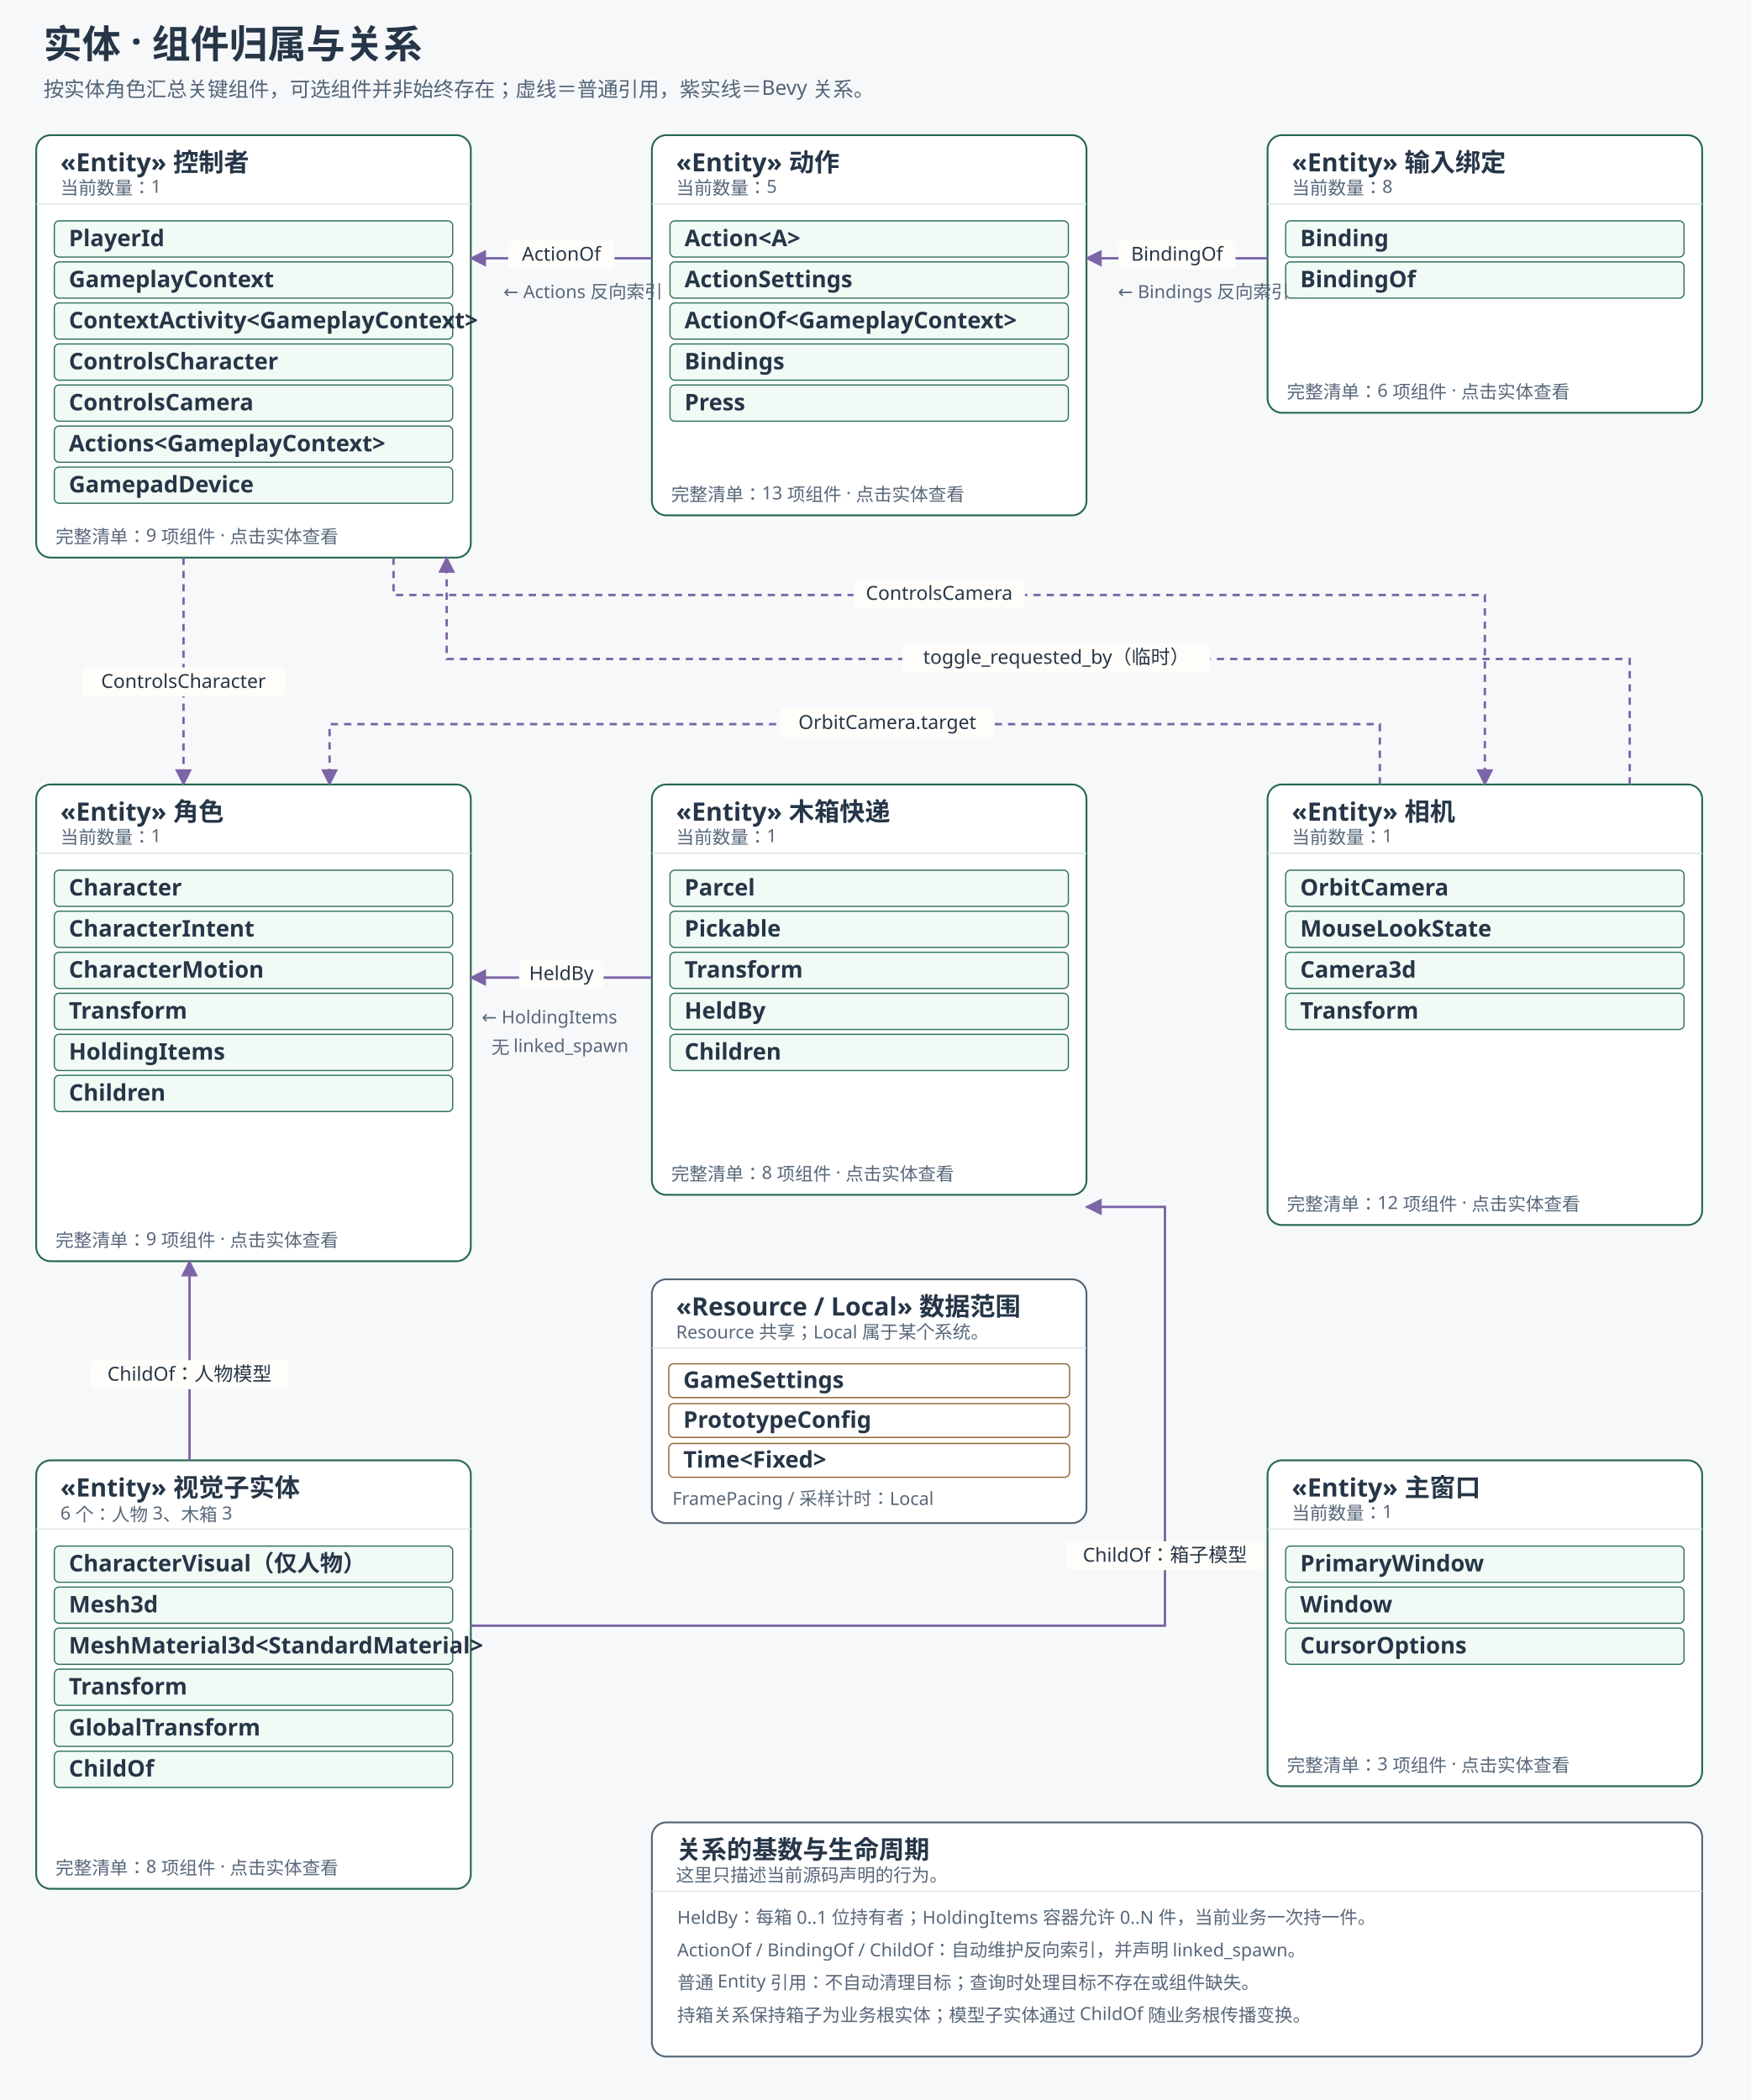
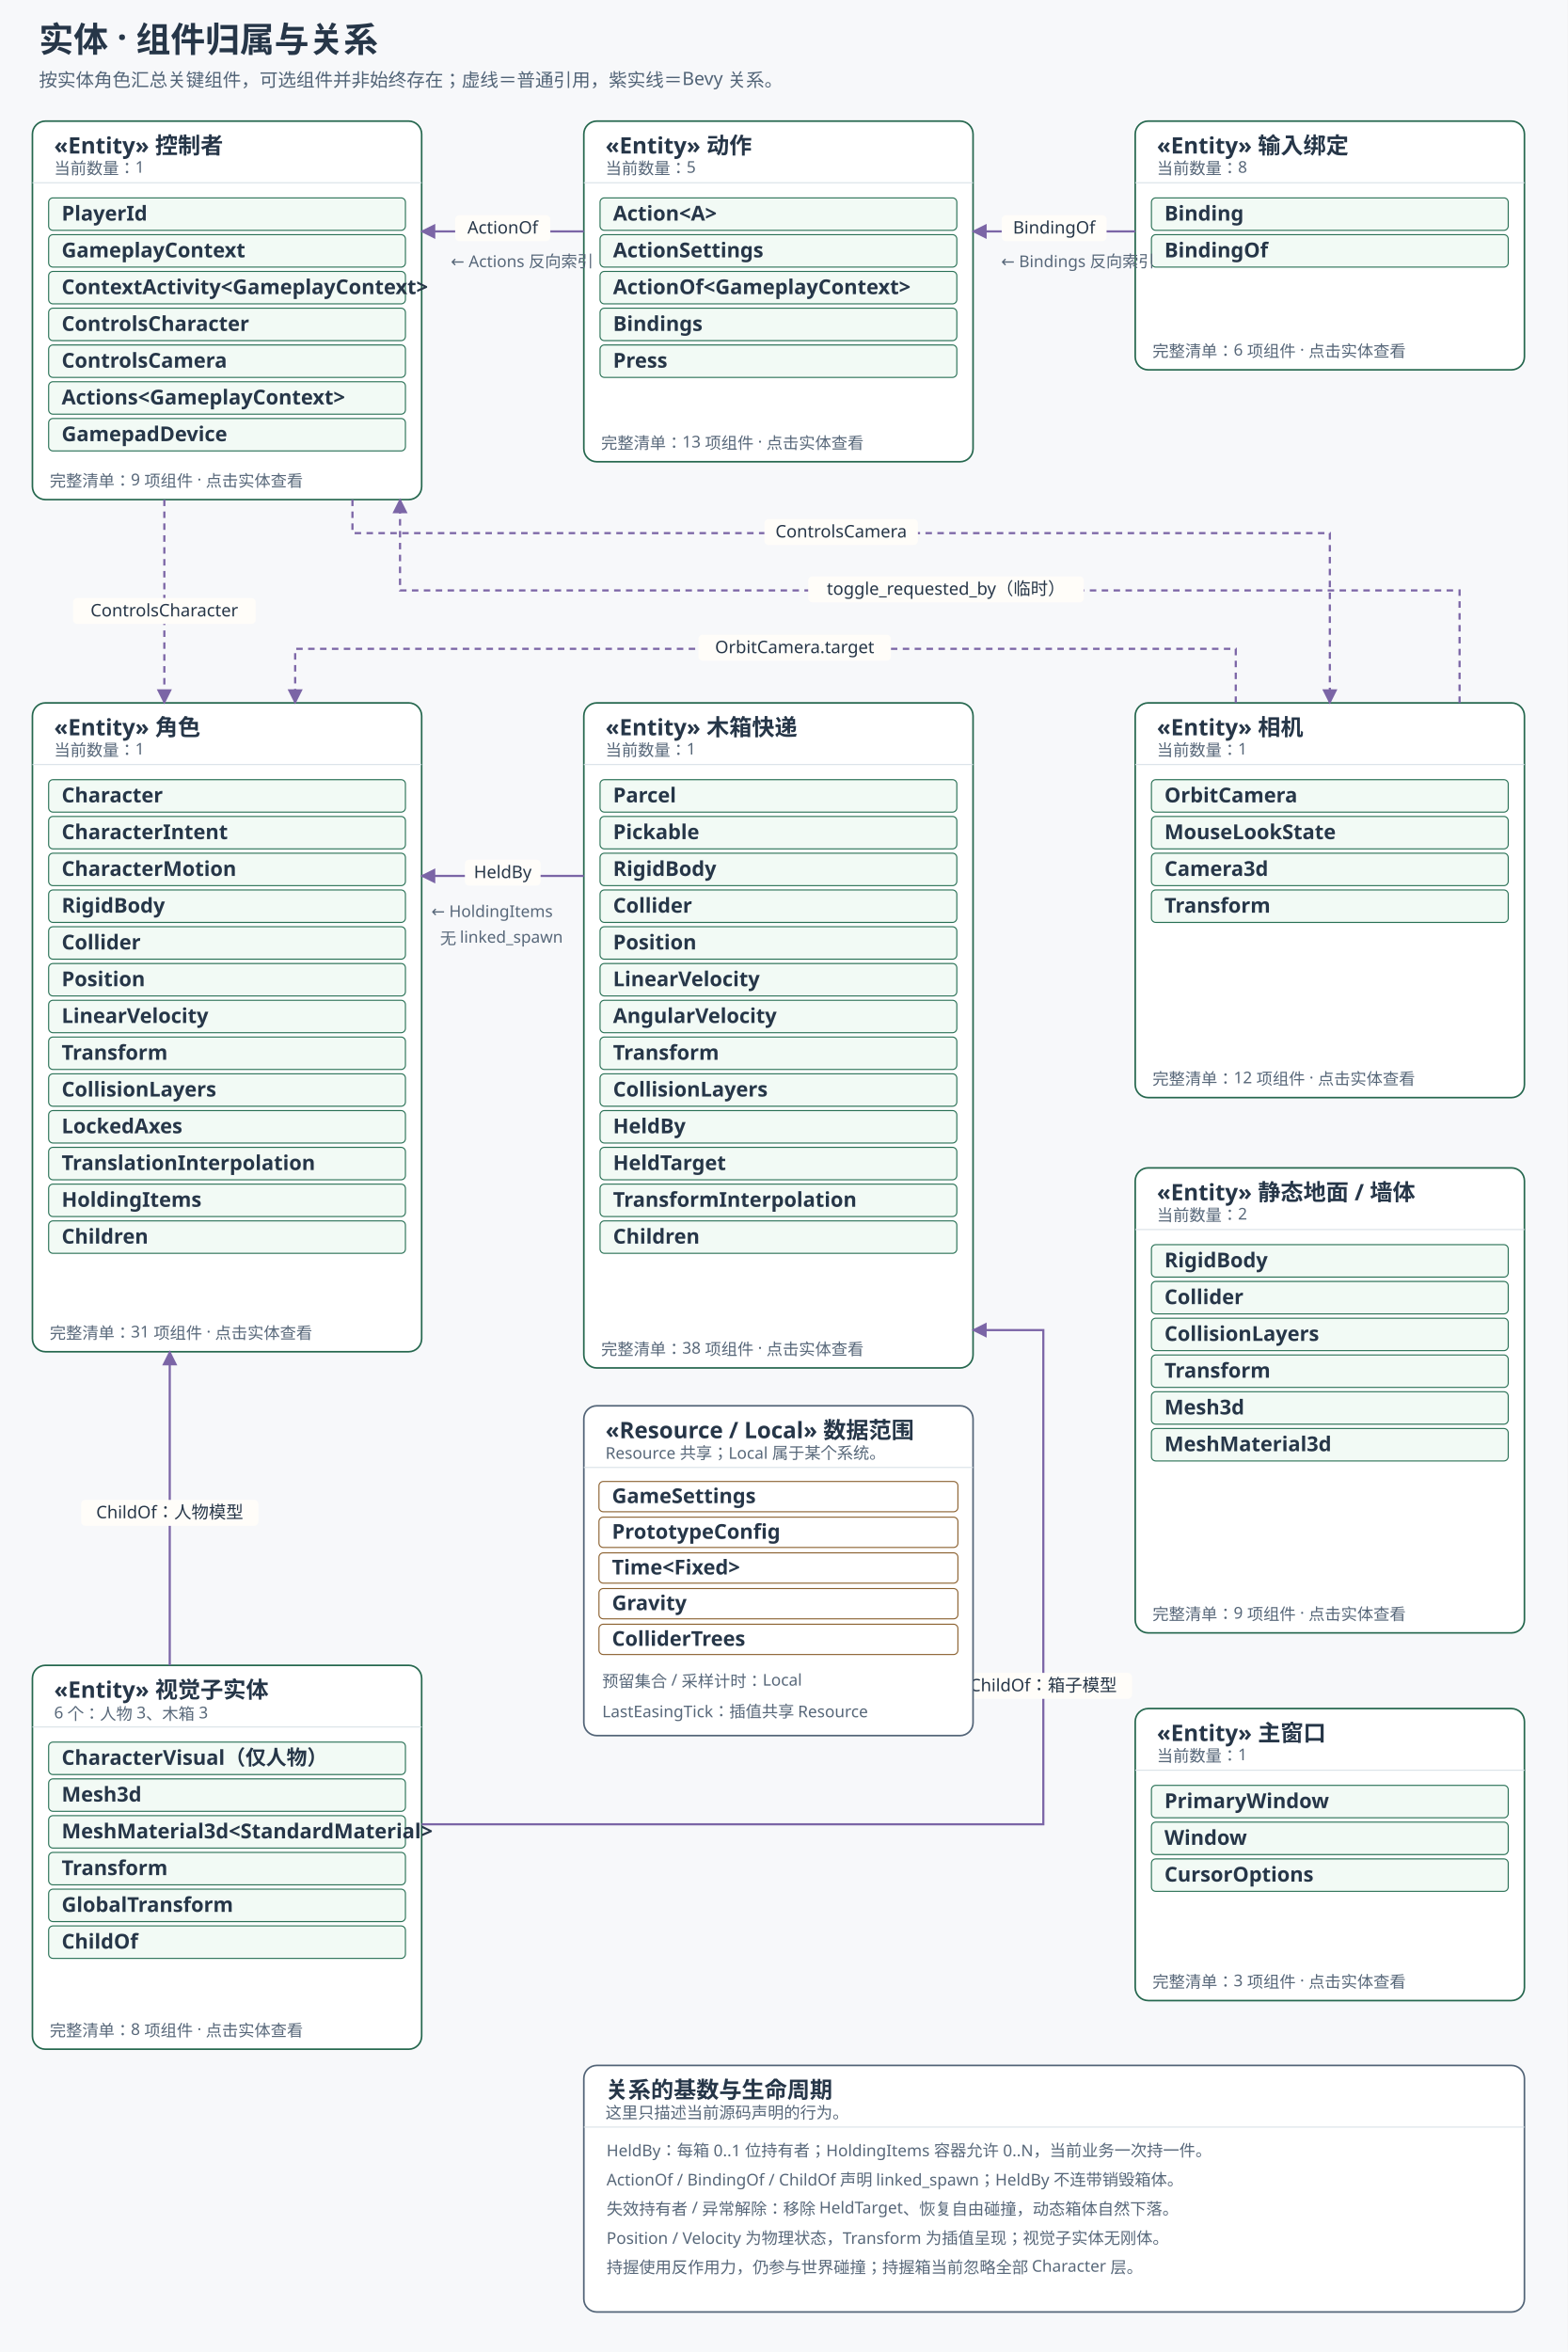
- <svg xmlns="http://www.w3.org/2000/svg" width="1450" height="1740" viewBox="0 0 1450 1740" role="img" aria-labelledby="title">
+ <svg xmlns="http://www.w3.org/2000/svg" width="1450" height="2175" viewBox="0 0 1450 2175" role="img" aria-labelledby="title">
  <defs>
    <marker id="arrow-order" viewBox="0 0 10 10" refX="9" refY="5" markerWidth="7" markerHeight="7" orient="auto-start-reverse">
      <path d="M0,0 L10,5 L0,10" fill="#324153" />
    </marker>
    <marker id="arrow-read" viewBox="0 0 10 10" refX="9" refY="5" markerWidth="7" markerHeight="7" orient="auto-start-reverse">
      <path d="M0,0 L10,5 L0,10" fill="#2d72ad" />
    </marker>
    <marker id="arrow-write" viewBox="0 0 10 10" refX="9" refY="5" markerWidth="7" markerHeight="7" orient="auto-start-reverse">
      <path d="M0,0 L10,5 L0,10" fill="#288554" />
    </marker>
    <marker id="arrow-trigger" viewBox="0 0 10 10" refX="9" refY="5" markerWidth="7" markerHeight="7" orient="auto-start-reverse">
      <path d="M0,0 L10,5 L0,10" fill="#bf651e" />
    </marker>
    <marker id="arrow-reference" viewBox="0 0 10 10" refX="9" refY="5" markerWidth="7" markerHeight="7" orient="auto-start-reverse">
      <path d="M0,0 L10,5 L0,10" fill="#7b65a6" />
    </marker>
    <marker id="arrow-relationship" viewBox="0 0 10 10" refX="9" refY="5" markerWidth="7" markerHeight="7" orient="auto-start-reverse">
      <path d="M0,0 L10,5 L0,10" fill="#7b65a6" />
    </marker>
    <marker id="arrow-registration" viewBox="0 0 10 10" refX="9" refY="5" markerWidth="7" markerHeight="7" orient="auto-start-reverse">
      <path d="M0,0 L10,5 L0,10" fill="#89939f" />
    </marker>
    <style>text{font-family:'Segoe UI','Microsoft YaHei',sans-serif;fill:#263648}.body{font-size:18px}.small{font-size:15px;fill:#576779}.stereotype{font-size:13px;fill:#687886;letter-spacing:.6px}.node-title{font-size:19px;font-weight:600}.group-title{font-size:21px;font-weight:600}.edge-label{font-size:16px}.page-title{font-size:32px;font-weight:650}.section-title{font-size:24px;font-weight:650}.note{font-size:17px;fill:#526477}.node{cursor:pointer}.node:focus{outline:none}.node.selected&gt;rect,.node.selected&gt;path{stroke:#db7521;stroke-width:4}.node.dim{opacity:.20}.edge.dim{opacity:.13}.edge.focused&gt;path{stroke-width:3.5}</style>
  </defs>
  <rect width="100%" height="100%" fill="#f7f8fa" />
  <text x="36" y="48" class="page-title" text-anchor="start">实体 · 组件归属与关系</text>
  <text x="36" y="80" class="note" text-anchor="start">按实体角色汇总关键组件，可选组件并非始终存在；虚线＝普通引用，紫实线＝Bevy 关系。</text>
  <g class="node entity" data-id="entity-controller" tabindex="0" role="button" aria-label="键盘控制者">
    <g>
      <rect x="30" y="112" width="360" height="350" rx="12" fill="#fff" stroke="#25674e" stroke-width="1.5" />
      <path d="M30,169H390" stroke="#dae2e8" />
      <text x="50" y="142" class="group-title" text-anchor="start">«Entity» 控制者</text>
      <text x="50" y="161" class="small" text-anchor="start">当前数量：1</text>
    </g>
  </g>
  <g class="node component" data-id="controller.PlayerId" tabindex="0" role="button" aria-label="PlayerId">
    <rect x="45" y="183" width="330" height="30" rx="4" fill="#f2faf5" stroke="#2a7156" />
    <text x="57" y="204" class="node-title" text-anchor="start">PlayerId</text>
  </g>
  <g class="node component" data-id="controller.GameplayContext" tabindex="0" role="button" aria-label="GameplayContext">
    <rect x="45" y="217" width="330" height="30" rx="4" fill="#f2faf5" stroke="#2a7156" />
    <text x="57" y="238" class="node-title" text-anchor="start">GameplayContext</text>
  </g>
  <g class="node component" data-id="controller.ContextActivity" tabindex="0" role="button" aria-label="ContextActivity&lt;GameplayContext&gt;">
    <rect x="45" y="251" width="330" height="30" rx="4" fill="#f2faf5" stroke="#2a7156" />
    <text textLength="306" lengthAdjust="spacingAndGlyphs" x="57" y="272" class="node-title" text-anchor="start">ContextActivity&lt;GameplayContext&gt;</text>
  </g>
  <g class="node component" data-id="controller.ControlsCharacter" tabindex="0" role="button" aria-label="ControlsCharacter">
    <rect x="45" y="285" width="330" height="30" rx="4" fill="#f2faf5" stroke="#2a7156" />
    <text x="57" y="306" class="node-title" text-anchor="start">ControlsCharacter</text>
  </g>
  <g class="node component" data-id="controller.ControlsCamera" tabindex="0" role="button" aria-label="ControlsCamera">
    <rect x="45" y="319" width="330" height="30" rx="4" fill="#f2faf5" stroke="#2a7156" />
    <text x="57" y="340" class="node-title" text-anchor="start">ControlsCamera</text>
  </g>
  <g class="node component" data-id="controller.Actions" tabindex="0" role="button" aria-label="Actions&lt;GameplayContext&gt;">
    <rect x="45" y="353" width="330" height="30" rx="4" fill="#f2faf5" stroke="#2a7156" />
    <text x="57" y="374" class="node-title" text-anchor="start">Actions&lt;GameplayContext&gt;</text>
  </g>
  <g class="node component" data-id="controller.GamepadDevice" tabindex="0" role="button" aria-label="GamepadDevice">
    <rect x="45" y="387" width="330" height="30" rx="4" fill="#f2faf5" stroke="#2a7156" />
    <text x="57" y="408" class="node-title" text-anchor="start">GamepadDevice</text>
  </g>
  <text x="46" y="450" class="small" text-anchor="start">完整清单：9 项组件 · 点击实体查看</text>
  <g class="node entity" data-id="entity-action" tabindex="0" role="button" aria-label="动作实体">
    <g>
      <rect x="540" y="112" width="360" height="315" rx="12" fill="#fff" stroke="#25674e" stroke-width="1.5" />
      <path d="M540,169H900" stroke="#dae2e8" />
      <text x="560" y="142" class="group-title" text-anchor="start">«Entity» 动作</text>
      <text x="560" y="161" class="small" text-anchor="start">当前数量：5</text>
    </g>
  </g>
  <g class="node component" data-id="action.Action" tabindex="0" role="button" aria-label="Action&lt;A&gt;">
    <rect x="555" y="183" width="330" height="30" rx="4" fill="#f2faf5" stroke="#2a7156" />
    <text x="567" y="204" class="node-title" text-anchor="start">Action&lt;A&gt;</text>
  </g>
  <g class="node component" data-id="action.ActionSettings" tabindex="0" role="button" aria-label="ActionSettings">
    <rect x="555" y="217" width="330" height="30" rx="4" fill="#f2faf5" stroke="#2a7156" />
    <text x="567" y="238" class="node-title" text-anchor="start">ActionSettings</text>
  </g>
  <g class="node component" data-id="action.ActionOf" tabindex="0" role="button" aria-label="ActionOf&lt;GameplayContext&gt;">
    <rect x="555" y="251" width="330" height="30" rx="4" fill="#f2faf5" stroke="#2a7156" />
    <text x="567" y="272" class="node-title" text-anchor="start">ActionOf&lt;GameplayContext&gt;</text>
  </g>
  <g class="node component" data-id="action.Bindings" tabindex="0" role="button" aria-label="Bindings">
    <rect x="555" y="285" width="330" height="30" rx="4" fill="#f2faf5" stroke="#2a7156" />
    <text x="567" y="306" class="node-title" text-anchor="start">Bindings</text>
  </g>
  <g class="node component" data-id="action.Press" tabindex="0" role="button" aria-label="Press">
    <rect x="555" y="319" width="330" height="30" rx="4" fill="#f2faf5" stroke="#2a7156" />
    <text x="567" y="340" class="node-title" text-anchor="start">Press</text>
  </g>
  <text x="556" y="415" class="small" text-anchor="start">完整清单：13 项组件 · 点击实体查看</text>
  <g class="node entity" data-id="entity-binding" tabindex="0" role="button" aria-label="绑定实体">
    <g>
      <rect x="1050" y="112" width="360" height="230" rx="12" fill="#fff" stroke="#25674e" stroke-width="1.5" />
      <path d="M1050,169H1410" stroke="#dae2e8" />
      <text x="1070" y="142" class="group-title" text-anchor="start">«Entity» 输入绑定</text>
      <text x="1070" y="161" class="small" text-anchor="start">当前数量：8</text>
    </g>
  </g>
  <g class="node component" data-id="binding.Binding" tabindex="0" role="button" aria-label="Binding">
    <rect x="1065" y="183" width="330" height="30" rx="4" fill="#f2faf5" stroke="#2a7156" />
    <text x="1077" y="204" class="node-title" text-anchor="start">Binding</text>
  </g>
  <g class="node component" data-id="binding.BindingOf" tabindex="0" role="button" aria-label="BindingOf">
    <rect x="1065" y="217" width="330" height="30" rx="4" fill="#f2faf5" stroke="#2a7156" />
    <text x="1077" y="238" class="node-title" text-anchor="start">BindingOf</text>
  </g>
  <text x="1066" y="330" class="small" text-anchor="start">完整清单：6 项组件 · 点击实体查看</text>
  <g class="node entity" data-id="entity-character" tabindex="0" role="button" aria-label="角色业务根实体">
    <g>
-       <rect x="30" y="650" width="360" height="395" rx="12" fill="#fff" stroke="#25674e" stroke-width="1.5" />
+       <rect x="30" y="650" width="360" height="600" rx="12" fill="#fff" stroke="#25674e" stroke-width="1.5" />
      <path d="M30,707H390" stroke="#dae2e8" />
      <text x="50" y="680" class="group-title" text-anchor="start">«Entity» 角色</text>
      <text x="50" y="699" class="small" text-anchor="start">当前数量：1</text>
    </g>
  </g>
  <g class="node component" data-id="character.Character" tabindex="0" role="button" aria-label="Character">
    <rect x="45" y="721" width="330" height="30" rx="4" fill="#f2faf5" stroke="#2a7156" />
    <text x="57" y="742" class="node-title" text-anchor="start">Character</text>
  </g>
  <g class="node component" data-id="character.CharacterIntent" tabindex="0" role="button" aria-label="CharacterIntent">
    <rect x="45" y="755" width="330" height="30" rx="4" fill="#f2faf5" stroke="#2a7156" />
    <text x="57" y="776" class="node-title" text-anchor="start">CharacterIntent</text>
  </g>
  <g class="node component" data-id="character.CharacterMotion" tabindex="0" role="button" aria-label="CharacterMotion">
    <rect x="45" y="789" width="330" height="30" rx="4" fill="#f2faf5" stroke="#2a7156" />
    <text x="57" y="810" class="node-title" text-anchor="start">CharacterMotion</text>
  </g>
+   <g class="node component" data-id="character.RigidBody" tabindex="0" role="button" aria-label="RigidBody">
+     <rect x="45" y="823" width="330" height="30" rx="4" fill="#f2faf5" stroke="#2a7156" />
+     <text x="57" y="844" class="node-title" text-anchor="start">RigidBody</text>
+   </g>
+   <g class="node component" data-id="character.Collider" tabindex="0" role="button" aria-label="Collider">
+     <rect x="45" y="857" width="330" height="30" rx="4" fill="#f2faf5" stroke="#2a7156" />
+     <text x="57" y="878" class="node-title" text-anchor="start">Collider</text>
+   </g>
+   <g class="node component" data-id="character.Position" tabindex="0" role="button" aria-label="Position">
+     <rect x="45" y="891" width="330" height="30" rx="4" fill="#f2faf5" stroke="#2a7156" />
+     <text x="57" y="912" class="node-title" text-anchor="start">Position</text>
+   </g>
+   <g class="node component" data-id="character.LinearVelocity" tabindex="0" role="button" aria-label="LinearVelocity">
+     <rect x="45" y="925" width="330" height="30" rx="4" fill="#f2faf5" stroke="#2a7156" />
+     <text x="57" y="946" class="node-title" text-anchor="start">LinearVelocity</text>
+   </g>
  <g class="node component" data-id="character.Transform" tabindex="0" role="button" aria-label="Transform">
-     <rect x="45" y="823" width="330" height="30" rx="4" fill="#f2faf5" stroke="#2a7156" />
-     <text x="57" y="844" class="node-title" text-anchor="start">Transform</text>
+     <rect x="45" y="959" width="330" height="30" rx="4" fill="#f2faf5" stroke="#2a7156" />
+     <text x="57" y="980" class="node-title" text-anchor="start">Transform</text>
+   </g>
+   <g class="node component" data-id="character.CollisionLayers" tabindex="0" role="button" aria-label="CollisionLayers">
+     <rect x="45" y="993" width="330" height="30" rx="4" fill="#f2faf5" stroke="#2a7156" />
+     <text x="57" y="1014" class="node-title" text-anchor="start">CollisionLayers</text>
+   </g>
+   <g class="node component" data-id="character.LockedAxes" tabindex="0" role="button" aria-label="LockedAxes">
+     <rect x="45" y="1027" width="330" height="30" rx="4" fill="#f2faf5" stroke="#2a7156" />
+     <text x="57" y="1048" class="node-title" text-anchor="start">LockedAxes</text>
+   </g>
+   <g class="node component" data-id="character.TranslationInterpolation" tabindex="0" role="button" aria-label="TranslationInterpolation">
+     <rect x="45" y="1061" width="330" height="30" rx="4" fill="#f2faf5" stroke="#2a7156" />
+     <text x="57" y="1082" class="node-title" text-anchor="start">TranslationInterpolation</text>
  </g>
  <g class="node component" data-id="character.HoldingItems" tabindex="0" role="button" aria-label="HoldingItems">
-     <rect x="45" y="857" width="330" height="30" rx="4" fill="#f2faf5" stroke="#2a7156" />
-     <text x="57" y="878" class="node-title" text-anchor="start">HoldingItems</text>
+     <rect x="45" y="1095" width="330" height="30" rx="4" fill="#f2faf5" stroke="#2a7156" />
+     <text x="57" y="1116" class="node-title" text-anchor="start">HoldingItems</text>
  </g>
  <g class="node component" data-id="character.Children" tabindex="0" role="button" aria-label="Children">
-     <rect x="45" y="891" width="330" height="30" rx="4" fill="#f2faf5" stroke="#2a7156" />
-     <text x="57" y="912" class="node-title" text-anchor="start">Children</text>
-   </g>
-   <text x="46" y="1033" class="small" text-anchor="start">完整清单：9 项组件 · 点击实体查看</text>
+     <rect x="45" y="1129" width="330" height="30" rx="4" fill="#f2faf5" stroke="#2a7156" />
+     <text x="57" y="1150" class="node-title" text-anchor="start">Children</text>
+   </g>
+   <text x="46" y="1238" class="small" text-anchor="start">完整清单：31 项组件 · 点击实体查看</text>
  <g class="node entity" data-id="entity-parcel" tabindex="0" role="button" aria-label="木箱快递业务根实体">
    <g>
-       <rect x="540" y="650" width="360" height="340" rx="12" fill="#fff" stroke="#25674e" stroke-width="1.5" />
+       <rect x="540" y="650" width="360" height="615" rx="12" fill="#fff" stroke="#25674e" stroke-width="1.5" />
      <path d="M540,707H900" stroke="#dae2e8" />
      <text x="560" y="680" class="group-title" text-anchor="start">«Entity» 木箱快递</text>
      <text x="560" y="699" class="small" text-anchor="start">当前数量：1</text>
    </g>
  </g>
  <g class="node component" data-id="parcel.Parcel" tabindex="0" role="button" aria-label="Parcel">
    <rect x="555" y="721" width="330" height="30" rx="4" fill="#f2faf5" stroke="#2a7156" />
    <text x="567" y="742" class="node-title" text-anchor="start">Parcel</text>
  </g>
  <g class="node component" data-id="parcel.Pickable" tabindex="0" role="button" aria-label="Pickable">
    <rect x="555" y="755" width="330" height="30" rx="4" fill="#f2faf5" stroke="#2a7156" />
    <text x="567" y="776" class="node-title" text-anchor="start">Pickable</text>
  </g>
+   <g class="node component" data-id="parcel.RigidBody" tabindex="0" role="button" aria-label="RigidBody">
+     <rect x="555" y="789" width="330" height="30" rx="4" fill="#f2faf5" stroke="#2a7156" />
+     <text x="567" y="810" class="node-title" text-anchor="start">RigidBody</text>
+   </g>
+   <g class="node component" data-id="parcel.Collider" tabindex="0" role="button" aria-label="Collider">
+     <rect x="555" y="823" width="330" height="30" rx="4" fill="#f2faf5" stroke="#2a7156" />
+     <text x="567" y="844" class="node-title" text-anchor="start">Collider</text>
+   </g>
+   <g class="node component" data-id="parcel.Position" tabindex="0" role="button" aria-label="Position">
+     <rect x="555" y="857" width="330" height="30" rx="4" fill="#f2faf5" stroke="#2a7156" />
+     <text x="567" y="878" class="node-title" text-anchor="start">Position</text>
+   </g>
+   <g class="node component" data-id="parcel.LinearVelocity" tabindex="0" role="button" aria-label="LinearVelocity">
+     <rect x="555" y="891" width="330" height="30" rx="4" fill="#f2faf5" stroke="#2a7156" />
+     <text x="567" y="912" class="node-title" text-anchor="start">LinearVelocity</text>
+   </g>
+   <g class="node component" data-id="parcel.AngularVelocity" tabindex="0" role="button" aria-label="AngularVelocity">
+     <rect x="555" y="925" width="330" height="30" rx="4" fill="#f2faf5" stroke="#2a7156" />
+     <text x="567" y="946" class="node-title" text-anchor="start">AngularVelocity</text>
+   </g>
  <g class="node component" data-id="parcel.Transform" tabindex="0" role="button" aria-label="Transform">
-     <rect x="555" y="789" width="330" height="30" rx="4" fill="#f2faf5" stroke="#2a7156" />
-     <text x="567" y="810" class="node-title" text-anchor="start">Transform</text>
+     <rect x="555" y="959" width="330" height="30" rx="4" fill="#f2faf5" stroke="#2a7156" />
+     <text x="567" y="980" class="node-title" text-anchor="start">Transform</text>
+   </g>
+   <g class="node component" data-id="parcel.CollisionLayers" tabindex="0" role="button" aria-label="CollisionLayers">
+     <rect x="555" y="993" width="330" height="30" rx="4" fill="#f2faf5" stroke="#2a7156" />
+     <text x="567" y="1014" class="node-title" text-anchor="start">CollisionLayers</text>
  </g>
  <g class="node component" data-id="parcel.HeldBy" tabindex="0" role="button" aria-label="HeldBy">
-     <rect x="555" y="823" width="330" height="30" rx="4" fill="#f2faf5" stroke="#2a7156" />
-     <text x="567" y="844" class="node-title" text-anchor="start">HeldBy</text>
+     <rect x="555" y="1027" width="330" height="30" rx="4" fill="#f2faf5" stroke="#2a7156" />
+     <text x="567" y="1048" class="node-title" text-anchor="start">HeldBy</text>
+   </g>
+   <g class="node component" data-id="parcel.HeldTarget" tabindex="0" role="button" aria-label="HeldTarget">
+     <rect x="555" y="1061" width="330" height="30" rx="4" fill="#f2faf5" stroke="#2a7156" />
+     <text x="567" y="1082" class="node-title" text-anchor="start">HeldTarget</text>
+   </g>
+   <g class="node component" data-id="parcel.TransformInterpolation" tabindex="0" role="button" aria-label="TransformInterpolation">
+     <rect x="555" y="1095" width="330" height="30" rx="4" fill="#f2faf5" stroke="#2a7156" />
+     <text x="567" y="1116" class="node-title" text-anchor="start">TransformInterpolation</text>
  </g>
  <g class="node component" data-id="parcel.Children" tabindex="0" role="button" aria-label="Children">
-     <rect x="555" y="857" width="330" height="30" rx="4" fill="#f2faf5" stroke="#2a7156" />
-     <text x="567" y="878" class="node-title" text-anchor="start">Children</text>
-   </g>
-   <text x="556" y="978" class="small" text-anchor="start">完整清单：8 项组件 · 点击实体查看</text>
+     <rect x="555" y="1129" width="330" height="30" rx="4" fill="#f2faf5" stroke="#2a7156" />
+     <text x="567" y="1150" class="node-title" text-anchor="start">Children</text>
+   </g>
+   <text x="556" y="1253" class="small" text-anchor="start">完整清单：38 项组件 · 点击实体查看</text>
  <g class="node entity" data-id="entity-camera" tabindex="0" role="button" aria-label="环绕相机实体">
    <g>
      <rect x="1050" y="650" width="360" height="365" rx="12" fill="#fff" stroke="#25674e" stroke-width="1.5" />
      <path d="M1050,707H1410" stroke="#dae2e8" />
      <text x="1070" y="680" class="group-title" text-anchor="start">«Entity» 相机</text>
      <text x="1070" y="699" class="small" text-anchor="start">当前数量：1</text>
    </g>
  </g>
  <g class="node component" data-id="camera.OrbitCamera" tabindex="0" role="button" aria-label="OrbitCamera">
    <rect x="1065" y="721" width="330" height="30" rx="4" fill="#f2faf5" stroke="#2a7156" />
    <text x="1077" y="742" class="node-title" text-anchor="start">OrbitCamera</text>
  </g>
  <g class="node component" data-id="camera.MouseLookState" tabindex="0" role="button" aria-label="MouseLookState">
    <rect x="1065" y="755" width="330" height="30" rx="4" fill="#f2faf5" stroke="#2a7156" />
    <text x="1077" y="776" class="node-title" text-anchor="start">MouseLookState</text>
  </g>
  <g class="node component" data-id="camera.Camera3d" tabindex="0" role="button" aria-label="Camera3d">
    <rect x="1065" y="789" width="330" height="30" rx="4" fill="#f2faf5" stroke="#2a7156" />
    <text x="1077" y="810" class="node-title" text-anchor="start">Camera3d</text>
  </g>
  <g class="node component" data-id="camera.Transform" tabindex="0" role="button" aria-label="Transform">
    <rect x="1065" y="823" width="330" height="30" rx="4" fill="#f2faf5" stroke="#2a7156" />
    <text x="1077" y="844" class="node-title" text-anchor="start">Transform</text>
  </g>
  <text x="1066" y="1003" class="small" text-anchor="start">完整清单：12 项组件 · 点击实体查看</text>
+   <g class="node entity" data-id="entity-world" tabindex="0" role="button" aria-label="静态世界碰撞实体">
+     <g>
+       <rect x="1050" y="1080" width="360" height="430" rx="12" fill="#fff" stroke="#25674e" stroke-width="1.5" />
+       <path d="M1050,1137H1410" stroke="#dae2e8" />
+       <text x="1070" y="1110" class="group-title" text-anchor="start">«Entity» 静态地面 / 墙体</text>
+       <text x="1070" y="1129" class="small" text-anchor="start">当前数量：2</text>
+     </g>
+   </g>
+   <g class="node component" data-id="world.RigidBody" tabindex="0" role="button" aria-label="RigidBody">
+     <rect x="1065" y="1151" width="330" height="30" rx="4" fill="#f2faf5" stroke="#2a7156" />
+     <text x="1077" y="1172" class="node-title" text-anchor="start">RigidBody</text>
+   </g>
+   <g class="node component" data-id="world.Collider" tabindex="0" role="button" aria-label="Collider">
+     <rect x="1065" y="1185" width="330" height="30" rx="4" fill="#f2faf5" stroke="#2a7156" />
+     <text x="1077" y="1206" class="node-title" text-anchor="start">Collider</text>
+   </g>
+   <g class="node component" data-id="world.CollisionLayers" tabindex="0" role="button" aria-label="CollisionLayers">
+     <rect x="1065" y="1219" width="330" height="30" rx="4" fill="#f2faf5" stroke="#2a7156" />
+     <text x="1077" y="1240" class="node-title" text-anchor="start">CollisionLayers</text>
+   </g>
+   <g class="node component" data-id="world.Transform" tabindex="0" role="button" aria-label="Transform">
+     <rect x="1065" y="1253" width="330" height="30" rx="4" fill="#f2faf5" stroke="#2a7156" />
+     <text x="1077" y="1274" class="node-title" text-anchor="start">Transform</text>
+   </g>
+   <g class="node component" data-id="world.Mesh3d" tabindex="0" role="button" aria-label="Mesh3d">
+     <rect x="1065" y="1287" width="330" height="30" rx="4" fill="#f2faf5" stroke="#2a7156" />
+     <text x="1077" y="1308" class="node-title" text-anchor="start">Mesh3d</text>
+   </g>
+   <g class="node component" data-id="world.MeshMaterial3d" tabindex="0" role="button" aria-label="MeshMaterial3d">
+     <rect x="1065" y="1321" width="330" height="30" rx="4" fill="#f2faf5" stroke="#2a7156" />
+     <text x="1077" y="1342" class="node-title" text-anchor="start">MeshMaterial3d</text>
+   </g>
+   <text x="1066" y="1498" class="small" text-anchor="start">完整清单：9 项组件 · 点击实体查看</text>
  <g class="node entity" data-id="entity-visual" tabindex="0" role="button" aria-label="角色与木箱的视觉子实体">
    <g>
-       <rect x="30" y="1210" width="360" height="355" rx="12" fill="#fff" stroke="#25674e" stroke-width="1.5" />
-       <path d="M30,1267H390" stroke="#dae2e8" />
-       <text x="50" y="1240" class="group-title" text-anchor="start">«Entity» 视觉子实体</text>
-       <text x="50" y="1259" class="small" text-anchor="start">6 个：人物 3、木箱 3</text>
+       <rect x="30" y="1540" width="360" height="355" rx="12" fill="#fff" stroke="#25674e" stroke-width="1.5" />
+       <path d="M30,1597H390" stroke="#dae2e8" />
+       <text x="50" y="1570" class="group-title" text-anchor="start">«Entity» 视觉子实体</text>
+       <text x="50" y="1589" class="small" text-anchor="start">6 个：人物 3、木箱 3</text>
    </g>
  </g>
  <g class="node component" data-id="visual.CharacterVisual" tabindex="0" role="button" aria-label="CharacterVisual">
-     <rect x="45" y="1281" width="330" height="30" rx="4" fill="#f2faf5" stroke="#2a7156" />
-     <text x="57" y="1302" class="node-title" text-anchor="start">CharacterVisual（仅人物）</text>
+     <rect x="45" y="1611" width="330" height="30" rx="4" fill="#f2faf5" stroke="#2a7156" />
+     <text x="57" y="1632" class="node-title" text-anchor="start">CharacterVisual（仅人物）</text>
  </g>
  <g class="node component" data-id="visual.Mesh3d" tabindex="0" role="button" aria-label="Mesh3d">
-     <rect x="45" y="1315" width="330" height="30" rx="4" fill="#f2faf5" stroke="#2a7156" />
-     <text x="57" y="1336" class="node-title" text-anchor="start">Mesh3d</text>
+     <rect x="45" y="1645" width="330" height="30" rx="4" fill="#f2faf5" stroke="#2a7156" />
+     <text x="57" y="1666" class="node-title" text-anchor="start">Mesh3d</text>
  </g>
  <g class="node component" data-id="visual.MeshMaterial3d" tabindex="0" role="button" aria-label="MeshMaterial3d&lt;StandardMaterial&gt;">
-     <rect x="45" y="1349" width="330" height="30" rx="4" fill="#f2faf5" stroke="#2a7156" />
-     <text textLength="306" lengthAdjust="spacingAndGlyphs" x="57" y="1370" class="node-title" text-anchor="start">MeshMaterial3d&lt;StandardMaterial&gt;</text>
+     <rect x="45" y="1679" width="330" height="30" rx="4" fill="#f2faf5" stroke="#2a7156" />
+     <text textLength="306" lengthAdjust="spacingAndGlyphs" x="57" y="1700" class="node-title" text-anchor="start">MeshMaterial3d&lt;StandardMaterial&gt;</text>
  </g>
  <g class="node component" data-id="visual.Transform" tabindex="0" role="button" aria-label="Transform">
-     <rect x="45" y="1383" width="330" height="30" rx="4" fill="#f2faf5" stroke="#2a7156" />
-     <text x="57" y="1404" class="node-title" text-anchor="start">Transform</text>
+     <rect x="45" y="1713" width="330" height="30" rx="4" fill="#f2faf5" stroke="#2a7156" />
+     <text x="57" y="1734" class="node-title" text-anchor="start">Transform</text>
  </g>
  <g class="node component" data-id="visual.GlobalTransform" tabindex="0" role="button" aria-label="GlobalTransform">
-     <rect x="45" y="1417" width="330" height="30" rx="4" fill="#f2faf5" stroke="#2a7156" />
-     <text x="57" y="1438" class="node-title" text-anchor="start">GlobalTransform</text>
+     <rect x="45" y="1747" width="330" height="30" rx="4" fill="#f2faf5" stroke="#2a7156" />
+     <text x="57" y="1768" class="node-title" text-anchor="start">GlobalTransform</text>
  </g>
  <g class="node component" data-id="visual.ChildOf" tabindex="0" role="button" aria-label="ChildOf">
-     <rect x="45" y="1451" width="330" height="30" rx="4" fill="#f2faf5" stroke="#2a7156" />
-     <text x="57" y="1472" class="node-title" text-anchor="start">ChildOf</text>
-   </g>
-   <text x="46" y="1553" class="small" text-anchor="start">完整清单：8 项组件 · 点击实体查看</text>
+     <rect x="45" y="1781" width="330" height="30" rx="4" fill="#f2faf5" stroke="#2a7156" />
+     <text x="57" y="1802" class="node-title" text-anchor="start">ChildOf</text>
+   </g>
+   <text x="46" y="1883" class="small" text-anchor="start">完整清单：8 项组件 · 点击实体查看</text>
  <g class="node entity" data-id="entity-window" tabindex="0" role="button" aria-label="主窗口实体">
    <g>
-       <rect x="1050" y="1210" width="360" height="270" rx="12" fill="#fff" stroke="#25674e" stroke-width="1.5" />
-       <path d="M1050,1267H1410" stroke="#dae2e8" />
-       <text x="1070" y="1240" class="group-title" text-anchor="start">«Entity» 主窗口</text>
-       <text x="1070" y="1259" class="small" text-anchor="start">当前数量：1</text>
+       <rect x="1050" y="1580" width="360" height="270" rx="12" fill="#fff" stroke="#25674e" stroke-width="1.5" />
+       <path d="M1050,1637H1410" stroke="#dae2e8" />
+       <text x="1070" y="1610" class="group-title" text-anchor="start">«Entity» 主窗口</text>
+       <text x="1070" y="1629" class="small" text-anchor="start">当前数量：1</text>
    </g>
  </g>
  <g class="node component" data-id="window.PrimaryWindow" tabindex="0" role="button" aria-label="PrimaryWindow">
-     <rect x="1065" y="1281" width="330" height="30" rx="4" fill="#f2faf5" stroke="#2a7156" />
-     <text x="1077" y="1302" class="node-title" text-anchor="start">PrimaryWindow</text>
+     <rect x="1065" y="1651" width="330" height="30" rx="4" fill="#f2faf5" stroke="#2a7156" />
+     <text x="1077" y="1672" class="node-title" text-anchor="start">PrimaryWindow</text>
  </g>
  <g class="node component" data-id="window.Window" tabindex="0" role="button" aria-label="Window">
-     <rect x="1065" y="1315" width="330" height="30" rx="4" fill="#f2faf5" stroke="#2a7156" />
-     <text x="1077" y="1336" class="node-title" text-anchor="start">Window</text>
+     <rect x="1065" y="1685" width="330" height="30" rx="4" fill="#f2faf5" stroke="#2a7156" />
+     <text x="1077" y="1706" class="node-title" text-anchor="start">Window</text>
  </g>
  <g class="node component" data-id="window.CursorOptions" tabindex="0" role="button" aria-label="CursorOptions">
-     <rect x="1065" y="1349" width="330" height="30" rx="4" fill="#f2faf5" stroke="#2a7156" />
-     <text x="1077" y="1370" class="node-title" text-anchor="start">CursorOptions</text>
-   </g>
-   <text x="1066" y="1468" class="small" text-anchor="start">完整清单：3 项组件 · 点击实体查看</text>
+     <rect x="1065" y="1719" width="330" height="30" rx="4" fill="#f2faf5" stroke="#2a7156" />
+     <text x="1077" y="1740" class="node-title" text-anchor="start">CursorOptions</text>
+   </g>
+   <text x="1066" y="1838" class="small" text-anchor="start">完整清单：3 项组件 · 点击实体查看</text>
  <g class="edge relationship" data-connect="entity-action|entity-controller">
    <path d="M540,214 L390,214" stroke="#7b65a6" stroke-width="2" fill="none" marker-end="url(#arrow-relationship)" />
    <rect x="421" y="199" width="88" height="24" rx="4" fill="#fffdf9" />
    <text x="465" y="216" class="edge-label" text-anchor="middle">ActionOf</text>
  </g>
  <text x="417" y="247" class="small" text-anchor="start">← Actions 反向索引</text>
  <g class="edge relationship" data-connect="entity-binding|entity-action">
    <path d="M1050,214 L900,214" stroke="#7b65a6" stroke-width="2" fill="none" marker-end="url(#arrow-relationship)" />
    <rect x="926.5" y="199" width="97" height="24" rx="4" fill="#fffdf9" />
    <text x="975" y="216" class="edge-label" text-anchor="middle">BindingOf</text>
  </g>
  <text x="926" y="247" class="small" text-anchor="start">← Bindings 反向索引</text>
  <g class="edge reference" data-connect="entity-controller|entity-character">
    <path d="M152,462 L152,650" stroke="#7b65a6" stroke-width="2" fill="none" stroke-dasharray="6 5" marker-end="url(#arrow-reference)" />
    <rect x="67.5" y="553" width="169" height="24" rx="4" fill="#fffdf9" />
    <text x="152" y="570" class="edge-label" text-anchor="middle">ControlsCharacter</text>
  </g>
  <g class="edge reference" data-connect="entity-controller|entity-camera">
    <path d="M326,462 L326,493 L1230,493 L1230,650" stroke="#7b65a6" stroke-width="2" fill="none" stroke-dasharray="6 5" marker-end="url(#arrow-reference)" />
    <rect x="707" y="480" width="142" height="24" rx="4" fill="#fffdf9" />
    <text x="778" y="497" class="edge-label" text-anchor="middle">ControlsCamera</text>
  </g>
  <g class="edge reference" data-connect="entity-camera|entity-controller">
    <path d="M1350,650 L1350,546 L370,546 L370,462" stroke="#7b65a6" stroke-width="2" fill="none" stroke-dasharray="6 5" marker-end="url(#arrow-reference)" />
    <rect x="747.5" y="533" width="255" height="24" rx="4" fill="#fffdf9" />
    <text x="875" y="550" class="edge-label" text-anchor="middle">toggle_requested_by（临时）</text>
  </g>
  <g class="edge reference" data-connect="entity-camera|entity-character">
    <path d="M1143,650 L1143,600 L273,600 L273,650" stroke="#7b65a6" stroke-width="2" fill="none" stroke-dasharray="6 5" marker-end="url(#arrow-reference)" />
    <rect x="646" y="587" width="178" height="24" rx="4" fill="#fffdf9" />
    <text x="735" y="604" class="edge-label" text-anchor="middle">OrbitCamera.target</text>
  </g>
  <g class="edge relationship" data-connect="entity-parcel|entity-character">
    <path d="M540,810 L390,810" stroke="#7b65a6" stroke-width="2" fill="none" marker-end="url(#arrow-relationship)" />
    <rect x="430" y="795" width="70" height="24" rx="4" fill="#fffdf9" />
    <text x="465" y="812" class="edge-label" text-anchor="middle">HeldBy</text>
  </g>
  <text x="399" y="848" class="small" text-anchor="start">← HoldingItems</text>
  <text x="407" y="873" class="small" text-anchor="start">无 linked_spawn</text>
  <g class="edge relationship" data-connect="entity-visual|entity-character">
-     <path d="M157,1210 L157,1045" stroke="#7b65a6" stroke-width="2" fill="none" marker-end="url(#arrow-relationship)" />
-     <rect x="75" y="1127" width="164" height="24" rx="4" fill="#fffdf9" />
-     <text x="157" y="1144" class="edge-label" text-anchor="middle">ChildOf：人物模型</text>
+     <path d="M157,1540 L157,1250" stroke="#7b65a6" stroke-width="2" fill="none" marker-end="url(#arrow-relationship)" />
+     <rect x="75" y="1387" width="164" height="24" rx="4" fill="#fffdf9" />
+     <text x="157" y="1404" class="edge-label" text-anchor="middle">ChildOf：人物模型</text>
  </g>
  <g class="edge relationship" data-connect="entity-visual|entity-parcel">
-     <path d="M390,1347 L965,1347 L965,1000 L900,1000" stroke="#7b65a6" stroke-width="2" fill="none" marker-end="url(#arrow-relationship)" />
-     <rect x="883" y="1277" width="164" height="24" rx="4" fill="#fffdf9" />
-     <text x="965" y="1294" class="edge-label" text-anchor="middle">ChildOf：箱子模型</text>
+     <path d="M390,1687 L965,1687 L965,1230 L900,1230" stroke="#7b65a6" stroke-width="2" fill="none" marker-end="url(#arrow-relationship)" />
+     <rect x="883" y="1547" width="164" height="24" rx="4" fill="#fffdf9" />
+     <text x="965" y="1564" class="edge-label" text-anchor="middle">ChildOf：箱子模型</text>
  </g>
  <g>
-     <rect x="540" y="1510" width="870" height="194" rx="12" fill="#fff" stroke="#526477" stroke-width="1.5" />
-     <path d="M540,1567H1410" stroke="#dae2e8" />
-     <text x="560" y="1540" class="group-title" text-anchor="start">关系的基数与生命周期</text>
-     <text x="560" y="1559" class="small" text-anchor="start">这里只描述当前源码声明的行为。</text>
-   </g>
-   <text x="561" y="1594" class="small" text-anchor="start">HeldBy：每箱 0..1 位持有者；HoldingItems 容器允许 0..N 件，当前业务一次持一件。</text>
-   <text x="561" y="1621" class="small" text-anchor="start">ActionOf / BindingOf / ChildOf：自动维护反向索引，并声明 linked_spawn。</text>
-   <text x="561" y="1648" class="small" text-anchor="start">普通 Entity 引用：不自动清理目标；查询时处理目标不存在或组件缺失。</text>
-   <text x="561" y="1675" class="small" text-anchor="start">持箱关系保持箱子为业务根实体；模型子实体通过 ChildOf 随业务根传播变换。</text>
+     <rect x="540" y="1910" width="870" height="228" rx="12" fill="#fff" stroke="#526477" stroke-width="1.5" />
+     <path d="M540,1967H1410" stroke="#dae2e8" />
+     <text x="560" y="1940" class="group-title" text-anchor="start">关系的基数与生命周期</text>
+     <text x="560" y="1959" class="small" text-anchor="start">这里只描述当前源码声明的行为。</text>
+   </g>
+   <text x="561" y="1994" class="small" text-anchor="start">HeldBy：每箱 0..1 位持有者；HoldingItems 容器允许 0..N，当前业务一次持一件。</text>
+   <text x="561" y="2021" class="small" text-anchor="start">ActionOf / BindingOf / ChildOf 声明 linked_spawn；HeldBy 不连带销毁箱体。</text>
+   <text x="561" y="2048" class="small" text-anchor="start">失效持有者 / 异常解除：移除 HeldTarget、恢复自由碰撞，动态箱体自然下落。</text>
+   <text x="561" y="2075" class="small" text-anchor="start">Position / Velocity 为物理状态，Transform 为插值呈现；视觉子实体无刚体。</text>
+   <text x="561" y="2102" class="small" text-anchor="start">持握使用反作用力，仍参与世界碰撞；持握箱当前忽略全部 Character 层。</text>
  <g>
-     <rect x="540" y="1060" width="360" height="202" rx="12" fill="#fff" stroke="#526477" stroke-width="1.5" />
-     <path d="M540,1117H900" stroke="#dae2e8" />
-     <text x="560" y="1090" class="group-title" text-anchor="start">«Resource / Local» 数据范围</text>
-     <text x="560" y="1109" class="small" text-anchor="start">Resource 共享；Local 属于某个系统。</text>
+     <rect x="540" y="1300" width="360" height="305" rx="12" fill="#fff" stroke="#526477" stroke-width="1.5" />
+     <path d="M540,1357H900" stroke="#dae2e8" />
+     <text x="560" y="1330" class="group-title" text-anchor="start">«Resource / Local» 数据范围</text>
+     <text x="560" y="1349" class="small" text-anchor="start">Resource 共享；Local 属于某个系统。</text>
  </g>
  <g class="node resource" data-id="resource.GameSettings" tabindex="0" role="button" aria-label="GameSettings">
-     <rect x="554" y="1130" width="332" height="28" rx="4" fill="#fff" stroke="#8b6130" />
-     <text x="566" y="1150" class="node-title" text-anchor="start">GameSettings</text>
+     <rect x="554" y="1370" width="332" height="28" rx="4" fill="#fff" stroke="#8b6130" />
+     <text x="566" y="1390" class="node-title" text-anchor="start">GameSettings</text>
  </g>
  <g class="node resource" data-id="resource.PrototypeConfig" tabindex="0" role="button" aria-label="PrototypeConfig">
-     <rect x="554" y="1163" width="332" height="28" rx="4" fill="#fff" stroke="#8b6130" />
-     <text x="566" y="1183" class="node-title" text-anchor="start">PrototypeConfig</text>
+     <rect x="554" y="1403" width="332" height="28" rx="4" fill="#fff" stroke="#8b6130" />
+     <text x="566" y="1423" class="node-title" text-anchor="start">PrototypeConfig</text>
  </g>
  <g class="node resource" data-id="resource.TimeFixed" tabindex="0" role="button" aria-label="Time&lt;Fixed&gt;">
-     <rect x="554" y="1196" width="332" height="28" rx="4" fill="#fff" stroke="#8b6130" />
-     <text x="566" y="1216" class="node-title" text-anchor="start">Time&lt;Fixed&gt;</text>
-   </g>
-   <text x="557" y="1247" class="small" text-anchor="start">FramePacing / 采样计时：Local</text>
+     <rect x="554" y="1436" width="332" height="28" rx="4" fill="#fff" stroke="#8b6130" />
+     <text x="566" y="1456" class="node-title" text-anchor="start">Time&lt;Fixed&gt;</text>
+   </g>
+   <g class="node resource" data-id="resource.Gravity" tabindex="0" role="button" aria-label="Gravity">
+     <rect x="554" y="1469" width="332" height="28" rx="4" fill="#fff" stroke="#8b6130" />
+     <text x="566" y="1489" class="node-title" text-anchor="start">Gravity</text>
+   </g>
+   <g class="node resource" data-id="resource.ColliderTrees" tabindex="0" role="button" aria-label="ColliderTrees">
+     <rect x="554" y="1502" width="332" height="28" rx="4" fill="#fff" stroke="#8b6130" />
+     <text x="566" y="1522" class="node-title" text-anchor="start">ColliderTrees</text>
+   </g>
+   <text x="557" y="1560" class="small" text-anchor="start">预留集合 / 采样计时：Local</text>
+   <text x="557" y="1588" class="small" text-anchor="start">LastEasingTick：插值共享 Resource</text>
</svg>
